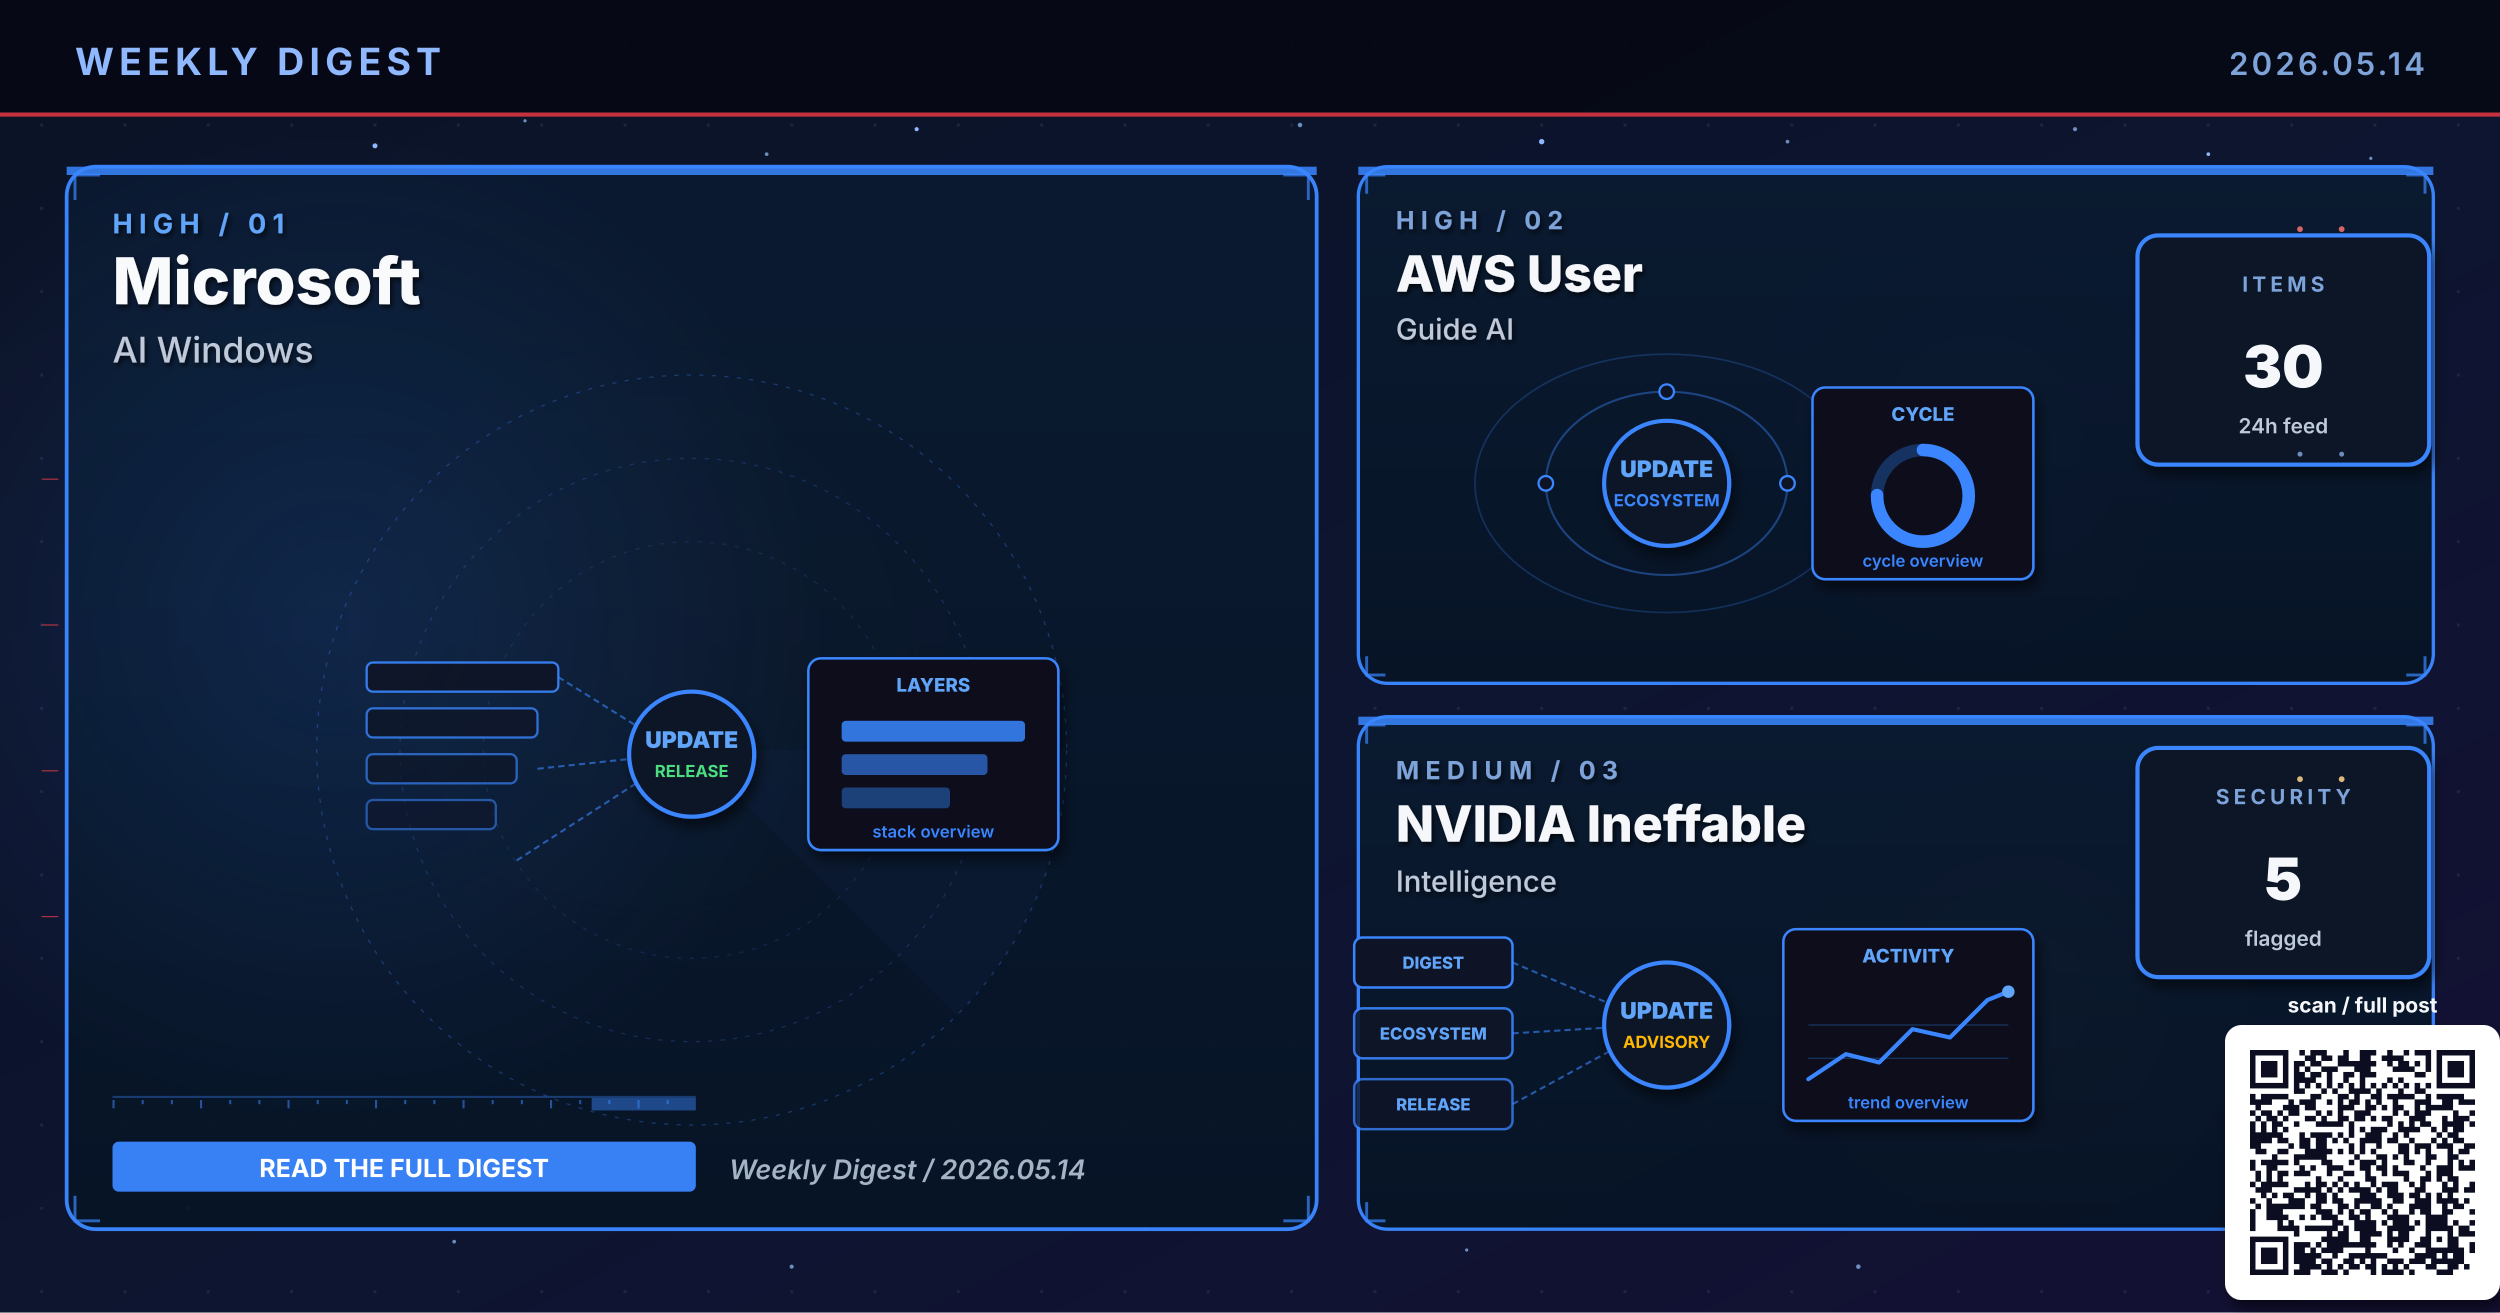
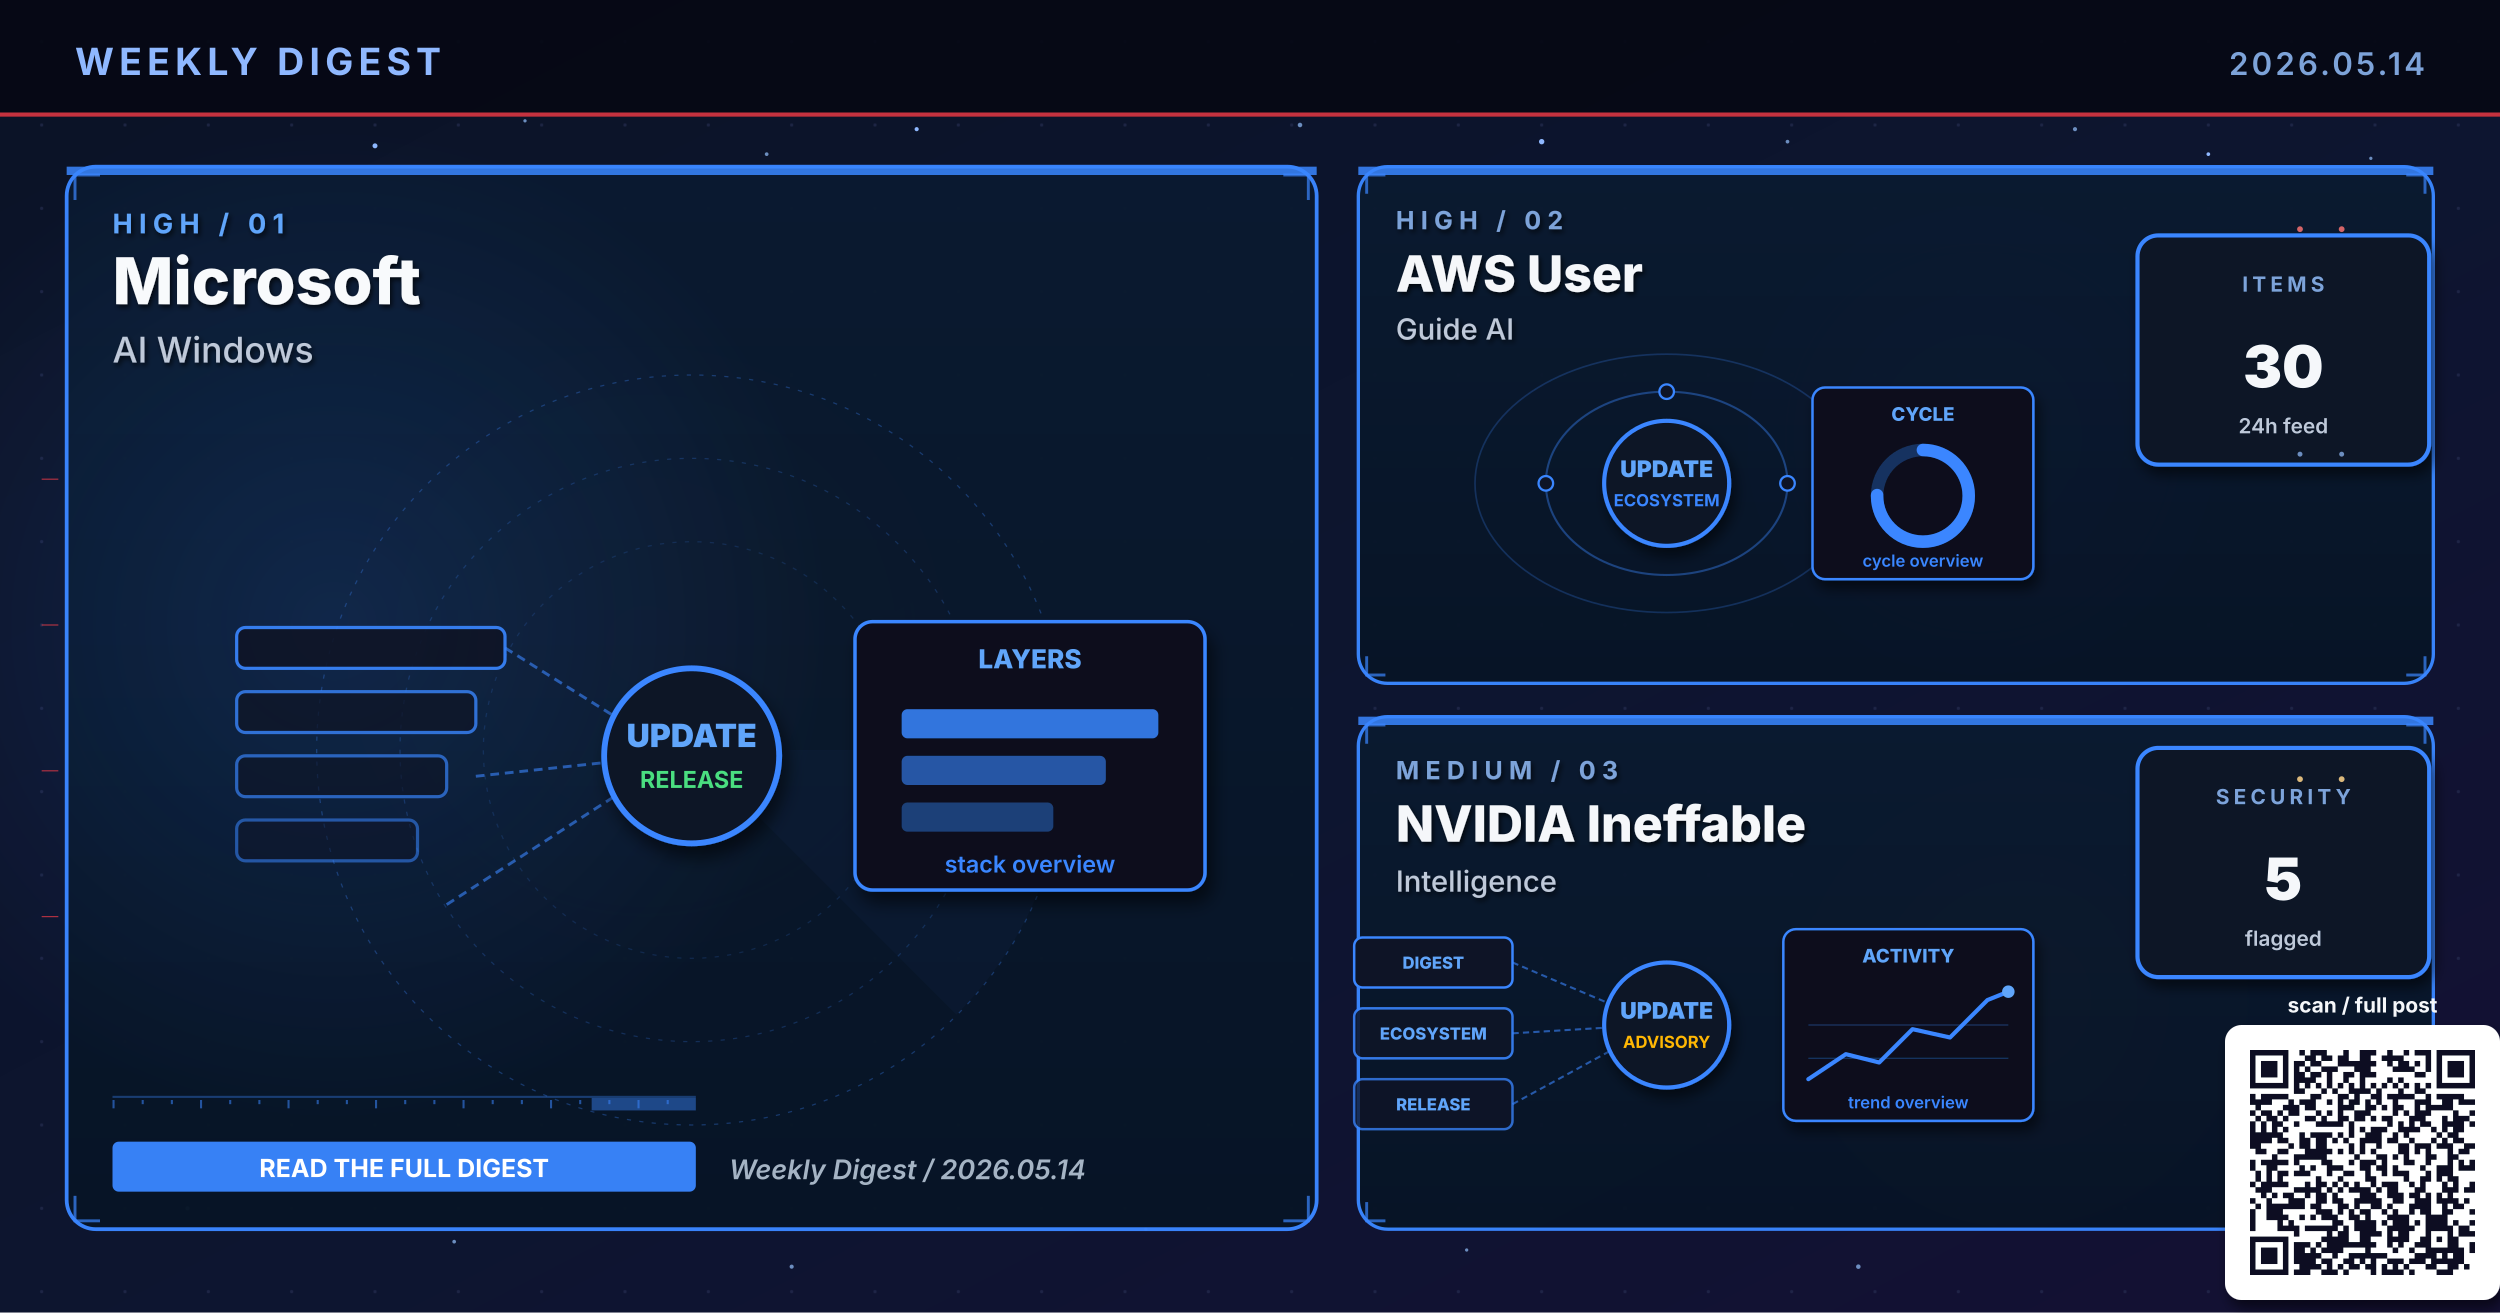
<svg xmlns="http://www.w3.org/2000/svg" viewBox="0 0 1200 630" width="1200" height="630" role="img" aria-label="Weekly digest cover 2026.05.14: Microsoft, AWS User, NVIDIA Ineffable">
  <defs>
    <linearGradient id="bgSpread" x1="0%" y1="0%" x2="100%" y2="100%">
      <stop offset="0%" stop-color="#0B1326" />
      <stop offset="55%" stop-color="#0D1530" />
      <stop offset="100%" stop-color="#141034" />
    </linearGradient>
    <linearGradient id="heroPanel" x1="0%" y1="0%" x2="0%" y2="100%">
      <stop offset="0%" stop-color="#1A0A08" />
      <stop offset="100%" stop-color="#110608" />
    </linearGradient>
    <linearGradient id="heroPanelBlue" x1="0%" y1="0%" x2="0%" y2="100%">
      <stop offset="0%" stop-color="#0A1A30" />
      <stop offset="100%" stop-color="#071426" />
    </linearGradient>
    <linearGradient id="heroPanelAmber" x1="0%" y1="0%" x2="0%" y2="100%">
      <stop offset="0%" stop-color="#1A1208" />
      <stop offset="100%" stop-color="#120E06" />
    </linearGradient>
    <linearGradient id="heroPanelGreen" x1="0%" y1="0%" x2="0%" y2="100%">
      <stop offset="0%" stop-color="#08160E" />
      <stop offset="100%" stop-color="#04100A" />
    </linearGradient>
    <linearGradient id="heroPanelPurple" x1="0%" y1="0%" x2="0%" y2="100%">
      <stop offset="0%" stop-color="#110629" />
      <stop offset="100%" stop-color="#0A0418" />
    </linearGradient>
    <radialGradient id="hotRed" cx="50%" cy="50%" r="50%">
      <stop offset="0%" stop-color="#E63946" stop-opacity="0.6" />
      <stop offset="100%" stop-color="#E63946" stop-opacity="0" />
    </radialGradient>
    <radialGradient id="hotBlue" cx="50%" cy="50%" r="50%">
      <stop offset="0%" stop-color="#3A86FF" stop-opacity="0.5" />
      <stop offset="100%" stop-color="#3A86FF" stop-opacity="0" />
    </radialGradient>
    <radialGradient id="hotAmber" cx="50%" cy="50%" r="50%">
      <stop offset="0%" stop-color="#FFB703" stop-opacity="0.45" />
      <stop offset="100%" stop-color="#FFB703" stop-opacity="0" />
    </radialGradient>
    <radialGradient id="hotGreen" cx="50%" cy="50%" r="50%">
      <stop offset="0%" stop-color="#4ADE80" stop-opacity="0.45" />
      <stop offset="100%" stop-color="#4ADE80" stop-opacity="0" />
    </radialGradient>
    <radialGradient id="hotPurple" cx="50%" cy="50%" r="50%">
      <stop offset="0%" stop-color="#A78BFA" stop-opacity="0.45" />
      <stop offset="100%" stop-color="#A78BFA" stop-opacity="0" />
    </radialGradient>
    <pattern id="envGrid" x="0" y="0" width="40" height="40" patternUnits="userSpaceOnUse">
      <circle cx="20" cy="20" r="0.8" fill="#2A3256" opacity="0.55" />
    </pattern>
    <filter id="softShadow" x="-10%" y="-10%" width="130%" height="130%">
      <feGaussianBlur in="SourceAlpha" stdDeviation="3" />
      <feOffset dx="2" dy="4" />
      <feComponentTransfer>
        <feFuncA type="linear" slope="0.55" />
      </feComponentTransfer>
      <feMerge>
        <feMergeNode />
        <feMergeNode in="SourceGraphic" />
      </feMerge>
    </filter>
    <filter id="textShadow" x="-10%" y="-10%" width="130%" height="130%">
      <feGaussianBlur in="SourceAlpha" stdDeviation="1.2" />
      <feOffset dx="1" dy="1.5" />
      <feComponentTransfer>
        <feFuncA type="linear" slope="0.7" />
      </feComponentTransfer>
      <feMerge>
        <feMergeNode />
        <feMergeNode in="SourceGraphic" />
      </feMerge>
    </filter>
  </defs>
  <rect width="1200" height="630" fill="url(#bgSpread)" />
  <rect width="1200" height="630" fill="url(#envGrid)" />
  <circle cx="310" cy="310" r="160" fill="url(#hotRed)">
    <animate attributeName="opacity" values="0.6;1;0.6" dur="5.8s" repeatCount="indefinite" />
  </circle>
  <circle cx="950" cy="210" r="120" fill="url(#hotBlue)">
    <animate attributeName="opacity" values="0.45;0.85;0.45" dur="6.4s" repeatCount="indefinite" />
  </circle>
  <circle cx="970" cy="480" r="110" fill="url(#hotAmber)">
    <animate attributeName="opacity" values="0.4;0.75;0.4" dur="7.1s" repeatCount="indefinite" />
  </circle>
  <g fill="#8FB8FF">
    <circle cx="180" cy="70" r="1.2">
      <animate attributeName="opacity" values="0.2;1;0.2" dur="3.4s" repeatCount="indefinite" />
    </circle>
    <circle cx="440" cy="62" r="1">
      <animate attributeName="opacity" values="0.2;0.9;0.2" dur="4.2s" repeatCount="indefinite" />
    </circle>
    <circle cx="740" cy="68" r="1.3">
      <animate attributeName="opacity" values="0.25;1;0.25" dur="3.9s" repeatCount="indefinite" />
    </circle>
    <circle cx="1060" cy="74" r="0.9">
      <animate attributeName="opacity" values="0.2;0.85;0.2" dur="5.1s" repeatCount="indefinite" />
    </circle>
    <circle cx="90" cy="580" r="1">
      <animate attributeName="opacity" values="0.15;0.8;0.15" dur="4.7s" repeatCount="indefinite" />
    </circle>
    <circle cx="550" cy="590" r="0.8">
      <animate attributeName="opacity" values="0.2;0.75;0.2" dur="3.6s" begin="0.5s" repeatCount="indefinite" />
    </circle>
  </g>
  <g fill="#7DA3D9" opacity="0.85">
    <circle cx="252" cy="58" r="0.8">
      <animate attributeName="opacity" values="0.15;0.7;0.15" dur="4.3s" repeatCount="indefinite" />
    </circle>
    <circle cx="368" cy="74" r="0.9">
      <animate attributeName="opacity" values="0.2;0.85;0.2" dur="3.8s" begin="0.4s" repeatCount="indefinite" />
    </circle>
    <circle cx="624" cy="60" r="1.1">
      <animate attributeName="opacity" values="0.25;0.95;0.25" dur="4.5s" repeatCount="indefinite" />
    </circle>
    <circle cx="858" cy="68" r="0.9">
      <animate attributeName="opacity" values="0.2;0.8;0.2" dur="3.6s" begin="0.6s" repeatCount="indefinite" />
    </circle>
    <circle cx="996" cy="62" r="1.0">
      <animate attributeName="opacity" values="0.2;0.9;0.2" dur="4.0s" begin="0.2s" repeatCount="indefinite" />
    </circle>
    <circle cx="1138" cy="76" r="0.8">
      <animate attributeName="opacity" values="0.15;0.7;0.15" dur="5.2s" begin="0.5s" repeatCount="indefinite" />
    </circle>
    <circle cx="218" cy="596" r="0.9">
      <animate attributeName="opacity" values="0.18;0.75;0.18" dur="4.6s" begin="0.3s" repeatCount="indefinite" />
    </circle>
    <circle cx="380" cy="608" r="1.0">
      <animate attributeName="opacity" values="0.2;0.85;0.2" dur="3.9s" begin="0.7s" repeatCount="indefinite" />
    </circle>
    <circle cx="704" cy="600" r="0.8">
      <animate attributeName="opacity" values="0.18;0.7;0.18" dur="4.2s" begin="0.4s" repeatCount="indefinite" />
    </circle>
    <circle cx="892" cy="608" r="1.1">
      <animate attributeName="opacity" values="0.22;0.9;0.22" dur="4.7s" begin="0.6s" repeatCount="indefinite" />
    </circle>
    <circle cx="1078" cy="600" r="0.9">
      <animate attributeName="opacity" values="0.2;0.85;0.2" dur="3.6s" begin="0.8s" repeatCount="indefinite" />
    </circle>
  </g>
  <rect x="0" y="0" width="1200" height="56" fill="#050813" opacity="0.92" />
  <text x="36" y="36" font-family="Inter, Helvetica, Arial, sans-serif" font-size="18" font-weight="700" fill="#8FB8FF" letter-spacing="2.5">WEEKLY DIGEST</text>
  <text x="1164" y="36" font-family="Inter, Helvetica, Arial, sans-serif" font-size="15" font-weight="600" fill="#7DA3D9" letter-spacing="1.5" text-anchor="end">2026.05.14</text>
  <rect x="0" y="54" width="1200" height="2" fill="#E63946" opacity="0.85">
    <animate attributeName="opacity" values="0.4;1;0.4" dur="4.8s" repeatCount="indefinite" />
  </rect>
  <rect x="32" y="80" width="600" height="510" rx="14" ry="14" fill="url(#heroPanelBlue)" stroke="#3A86FF" stroke-width="1.8" opacity="0.98" />
  <circle cx="160" cy="300" r="240" fill="url(#hotBlue)" opacity="0.28" />
  <rect x="32" y="80" width="600" height="4" fill="#3A86FF" opacity="0.85">
    <animate attributeName="opacity" values="0.5;1;0.5" dur="3.4s" repeatCount="indefinite" />
  </rect>
  <g filter="url(#textShadow)">
    <text x="54" y="112" font-family="Inter, Helvetica, Arial, sans-serif" font-size="13" font-weight="700" fill="#60A5FA" letter-spacing="3">HIGH  /  01</text>
    <text x="54" y="146" font-family="Inter, Helvetica, Arial, sans-serif" font-size="31" font-weight="800" fill="#F8FAFC">Microsoft</text>
    <text x="54" y="174" font-family="Inter, Helvetica, Arial, sans-serif" font-size="17" font-weight="500" fill="#BFC9D9">AI Windows</text>
  </g>
  <g transform="translate(332,360)" opacity="0.32">
    <circle r="180" fill="none" stroke="#3A86FF" stroke-width="0.6" stroke-dasharray="2 4" />
    <circle r="140" fill="none" stroke="#3A86FF" stroke-width="0.6" stroke-dasharray="2 4" opacity="0.7" />
    <circle r="100" fill="none" stroke="#3A86FF" stroke-width="0.6" stroke-dasharray="2 4" opacity="0.5" />
    <g>
      <path d="M0 0 L180 0 A180 180 0 0 1 127 127 Z" fill="#3A86FF" opacity="0.10" />
      <animateTransform attributeName="transform" type="rotate" from="0" to="360" dur="14s" repeatCount="indefinite" />
    </g>
  </g>
  <g stroke="#3A86FF" stroke-width="1.4" fill="none" opacity="0.7">
    <path d="M36 96 L36 84 L48 84" />
    <path d="M616 84 L628 84 L628 96" />
    <path d="M36 574 L36 586 L48 586" />
    <path d="M616 586 L628 586 L628 574" />
  </g>
  <g>
    <rect x="54" y="526" width="280" height="1" fill="#3A86FF" opacity="0.35" />
    <rect x="54" y="528" width="1" height="4" fill="#3A86FF" opacity="0.55" />
    <rect x="68" y="528" width="1" height="2" fill="#3A86FF" opacity="0.55" />
    <rect x="82" y="528" width="1" height="2" fill="#3A86FF" opacity="0.55" />
    <rect x="96" y="528" width="1" height="4" fill="#3A86FF" opacity="0.55" />
    <rect x="110" y="528" width="1" height="2" fill="#3A86FF" opacity="0.55" />
    <rect x="124" y="528" width="1" height="2" fill="#3A86FF" opacity="0.55" />
    <rect x="138" y="528" width="1" height="4" fill="#3A86FF" opacity="0.55" />
    <rect x="152" y="528" width="1" height="2" fill="#3A86FF" opacity="0.55" />
    <rect x="166" y="528" width="1" height="2" fill="#3A86FF" opacity="0.55" />
    <rect x="180" y="528" width="1" height="4" fill="#3A86FF" opacity="0.55" />
    <rect x="194" y="528" width="1" height="2" fill="#3A86FF" opacity="0.55" />
    <rect x="208" y="528" width="1" height="2" fill="#3A86FF" opacity="0.55" />
    <rect x="222" y="528" width="1" height="4" fill="#3A86FF" opacity="0.55" />
    <rect x="236" y="528" width="1" height="2" fill="#3A86FF" opacity="0.55" />
    <rect x="250" y="528" width="1" height="2" fill="#3A86FF" opacity="0.55" />
    <rect x="264" y="528" width="1" height="4" fill="#3A86FF" opacity="0.55" />
    <rect x="278" y="528" width="1" height="2" fill="#3A86FF" opacity="0.55" />
    <rect x="292" y="528" width="1" height="2" fill="#3A86FF" opacity="0.55" />
    <rect x="306" y="528" width="1" height="4" fill="#3A86FF" opacity="0.55" />
    <rect x="320" y="528" width="1" height="2" fill="#3A86FF" opacity="0.55" />
    <rect x="284" y="527" width="50" height="6" fill="#3A86FF" opacity="0.45">
      <animate attributeName="x" values="54;284;54" dur="6.4s" repeatCount="indefinite" />
      <animate attributeName="opacity" values="0.2;0.7;0.2" dur="6.4s" repeatCount="indefinite" />
    </rect>
  </g>
-   <g transform="translate(332,360)">
+   <g transform="translate(332,360) scale(1.4)">
    <rect x="-156" y="-42" width="92" height="14" rx="3" fill="#0E1426" stroke="#3A86FF" stroke-width="1.1" opacity="0.90" />
    <rect x="-156" y="-20" width="82" height="14" rx="3" fill="#0E1426" stroke="#3A86FF" stroke-width="1.1" opacity="0.78" />
    <rect x="-156" y="2" width="72" height="14" rx="3" fill="#0E1426" stroke="#3A86FF" stroke-width="1.1" opacity="0.66" />
    <rect x="-156" y="24" width="62" height="14" rx="3" fill="#0E1426" stroke="#3A86FF" stroke-width="1.1" opacity="0.54" />
    <g stroke="#3A86FF" stroke-width="1" stroke-dasharray="3 2" fill="none" opacity="0.6">
      <line x1="-64" y1="-35" x2="-8" y2="0" />
      <line x1="-74" y1="9" x2="-8" y2="2" />
      <line x1="-84" y1="53" x2="-8" y2="4" />
    </g>
    <g fill="#60A5FA">
      <circle r="2">
        <animateMotion path="M-74 9 L-8 2" dur="2.1s" repeatCount="indefinite" />
      </circle>
    </g>
    <circle cx="0" cy="2" r="30" fill="#0A1326" stroke="#3A86FF" stroke-width="2" filter="url(#softShadow)">
      <animate attributeName="r" values="28;33;28" dur="3.4s" repeatCount="indefinite" />
    </circle>
    <text x="0" y="-1" text-anchor="middle" font-family="Inter, monospace" font-size="11" font-weight="900" fill="#60A5FA">UPDATE</text>
    <text x="0" y="13" text-anchor="middle" font-family="Inter, monospace" font-size="8" font-weight="700" fill="#4ADE80">RELEASE</text>
    <g transform="translate(56,-44)" filter="url(#softShadow)">
      <rect x="0" y="0" width="120" height="92" rx="6" fill="#0A0F1E" stroke="#3A86FF" stroke-width="1.2" />
      <text x="60" y="16" text-anchor="middle" font-family="Inter, monospace" font-size="9" font-weight="800" fill="#60A5FA">LAYERS</text>
      <rect x="16" y="30" width="88" height="10" rx="2" fill="#3A86FF" opacity="0.85" />
      <rect x="16" y="46" width="70" height="10" rx="2" fill="#3A86FF" opacity="0.6" />
      <rect x="16" y="62" width="52" height="10" rx="2" fill="#3A86FF" opacity="0.4" />
      <text x="60" y="86" text-anchor="middle" font-family="Inter, monospace" font-size="8" font-weight="600" fill="#3A86FF">stack overview</text>
    </g>
  </g>
  <g transform="translate(54,548)">
    <rect x="0" y="0" width="280" height="24" rx="3" fill="#3A86FF" opacity="0.95" />
    <text x="140" y="17" text-anchor="middle" font-family="Inter, Helvetica, Arial, sans-serif" font-size="12" font-weight="700" fill="#FFFFFF">READ THE FULL DIGEST</text>
  </g>
  <text x="350" y="566" font-family="Inter, Helvetica, Arial, sans-serif" font-size="13" font-weight="600" fill="#A5B4C4" font-style="italic">Weekly Digest  /  2026.05.14</text>
  <rect x="652" y="80" width="516" height="248" rx="14" ry="14" fill="url(#heroPanelBlue)" stroke="#3A86FF" stroke-width="1.6" opacity="0.97" />
  <rect x="652" y="80" width="516" height="4" fill="#3A86FF" opacity="0.85">
    <animate attributeName="opacity" values="0.5;1;0.5" dur="4.2s" repeatCount="indefinite" />
  </rect>
  <g filter="url(#textShadow)">
    <text x="670" y="110" font-family="Inter, Helvetica, Arial, sans-serif" font-size="12" font-weight="700" fill="#7DA3D9" letter-spacing="3">HIGH  /  02</text>
    <text x="670" y="140" font-family="Inter, Helvetica, Arial, sans-serif" font-size="24" font-weight="800" fill="#F5F7FA">AWS User</text>
    <text x="670" y="163" font-family="Inter, Helvetica, Arial, sans-serif" font-size="14" font-weight="500" fill="#BFC9D9">Guide AI</text>
  </g>
  <g stroke="#3A86FF" stroke-width="1.4" fill="none" opacity="0.7">
    <path d="M656 93 L656 84 L665 84" />
    <path d="M1155 84 L1164 84 L1164 93" />
    <path d="M656 315 L656 324 L665 324" />
    <path d="M1155 324 L1164 324 L1164 315" />
  </g>
  <g transform="translate(800,230)">
    <g fill="none" stroke="#3A86FF" opacity="0.4">
      <ellipse cx="0" cy="2" rx="58" ry="44" stroke-width="1" />
      <ellipse cx="0" cy="2" rx="92" ry="62" stroke-width="0.8" opacity="0.6" />
    </g>
    <g fill="#60A5FA">
      <circle r="3">
        <animateMotion path="M58 2 A58 44 0 1 1 -58 2 A58 44 0 1 1 58 2" dur="6s" repeatCount="indefinite" />
      </circle>
      <circle r="2.5">
        <animateMotion path="M-92 2 A92 62 0 1 0 92 2 A92 62 0 1 0 -92 2" dur="8s" repeatCount="indefinite" />
      </circle>
    </g>
    <g fill="#0E1426" stroke="#3A86FF" stroke-width="1.1">
      <circle cx="-58" cy="2" r="3.5" />
      <circle cx="58" cy="2" r="3.5" />
      <circle cx="0" cy="-42" r="3.5" />
    </g>
    <circle cx="0" cy="2" r="30" fill="#0A1326" stroke="#3A86FF" stroke-width="2" filter="url(#softShadow)">
      <animate attributeName="r" values="28;33;28" dur="3.4s" repeatCount="indefinite" />
    </circle>
    <text x="0" y="-1" text-anchor="middle" font-family="Inter, monospace" font-size="11" font-weight="900" fill="#60A5FA">UPDATE</text>
    <text x="0" y="13" text-anchor="middle" font-family="Inter, monospace" font-size="8" font-weight="700" fill="#3A86FF">ECOSYSTEM</text>
    <g transform="translate(70,-44)" filter="url(#softShadow)">
      <rect x="0" y="0" width="106" height="92" rx="6" fill="#0A0F1E" stroke="#3A86FF" stroke-width="1.2" />
      <text x="53" y="16" text-anchor="middle" font-family="Inter, monospace" font-size="9" font-weight="800" fill="#60A5FA">CYCLE</text>
      <circle cx="53" cy="52" r="22" fill="none" stroke="#3A86FF" stroke-width="6" opacity="0.3" />
      <circle cx="53" cy="52" r="22" fill="none" stroke="#3A86FF" stroke-width="6" stroke-dasharray="104 138" stroke-linecap="round" transform="rotate(-90 53 52)" />
      <text x="53" y="86" text-anchor="middle" font-family="Inter, monospace" font-size="8" font-weight="600" fill="#3A86FF">cycle overview</text>
    </g>
  </g>
  <g transform="translate(1094,168)" filter="url(#softShadow)">
    <rect x="-68" y="-55" width="140" height="110" rx="10" fill="#071426" stroke="#3A86FF" stroke-width="2" />
    <text x="2" y="-28" text-anchor="middle" font-family="Inter, Helvetica, Arial, sans-serif" font-size="10" font-weight="700" letter-spacing="2" fill="#7DA3D9">ITEMS</text>
    <text x="2" y="18" text-anchor="middle" font-family="Inter, Helvetica, Arial, sans-serif" font-size="28" font-weight="900" fill="#F5F7FA">30</text>
    <text x="2" y="40" text-anchor="middle" font-family="Inter, Helvetica, Arial, sans-serif" font-size="10" font-weight="600" fill="#BFC9D9">24h feed</text>
  </g>
  <rect x="652" y="344" width="516" height="246" rx="14" ry="14" fill="url(#heroPanelBlue)" stroke="#3A86FF" stroke-width="1.6" opacity="0.97" />
  <rect x="652" y="344" width="516" height="4" fill="#3A86FF" opacity="0.85">
    <animate attributeName="opacity" values="0.5;1;0.5" dur="4.8s" repeatCount="indefinite" />
  </rect>
  <g filter="url(#textShadow)">
    <text x="670" y="374" font-family="Inter, Helvetica, Arial, sans-serif" font-size="12" font-weight="700" fill="#7DA3D9" letter-spacing="3">MEDIUM  /  03</text>
    <text x="670" y="404" font-family="Inter, Helvetica, Arial, sans-serif" font-size="24" font-weight="800" fill="#F5F7FA">NVIDIA Ineffable</text>
    <text x="670" y="428" font-family="Inter, Helvetica, Arial, sans-serif" font-size="14" font-weight="500" fill="#BFC9D9">Intelligence</text>
  </g>
  <g stroke="#3A86FF" stroke-width="1.4" fill="none" opacity="0.7">
    <path d="M656 357 L656 348 L665 348" />
    <path d="M1155 348 L1164 348 L1164 357" />
    <path d="M656 577 L656 586 L665 586" />
    <path d="M1155 586 L1164 586 L1164 577" />
  </g>
  <g transform="translate(800,490)">
    <g font-family="Inter, monospace" font-size="8" font-weight="800">
      <g transform="translate(-150,-40)">
        <rect x="0" y="0" width="76" height="24" rx="4" fill="#0E1426" stroke="#3A86FF" stroke-width="1.2" />
        <text x="38" y="15" text-anchor="middle" fill="#60A5FA">DIGEST</text>
      </g>
      <g transform="translate(-150,-6)">
        <rect x="0" y="0" width="76" height="24" rx="4" fill="#0E1426" stroke="#3A86FF" stroke-width="1.2" opacity="0.88" />
        <text x="38" y="15" text-anchor="middle" fill="#60A5FA">ECOSYSTEM</text>
      </g>
      <g transform="translate(-150,28)">
        <rect x="0" y="0" width="76" height="24" rx="4" fill="#0E1426" stroke="#3A86FF" stroke-width="1.2" opacity="0.76" />
        <text x="38" y="15" text-anchor="middle" fill="#60A5FA">RELEASE</text>
      </g>
    </g>
    <g stroke="#3A86FF" stroke-width="1" stroke-dasharray="3 2" fill="none" opacity="0.6">
      <line x1="-74" y1="-28" x2="-8" y2="0" />
      <line x1="-74" y1="6" x2="-8" y2="2" />
      <line x1="-74" y1="40" x2="-8" y2="4" />
    </g>
    <g fill="#60A5FA">
      <circle r="2">
        <animateMotion path="M-74 -28 L-8 0" dur="2.2s" repeatCount="indefinite" />
      </circle>
      <circle r="2">
        <animateMotion path="M-74 6 L-8 2" dur="2s" begin="0.4s" repeatCount="indefinite" />
      </circle>
      <circle r="2">
        <animateMotion path="M-74 40 L-8 4" dur="2.4s" begin="0.8s" repeatCount="indefinite" />
      </circle>
    </g>
    <circle cx="0" cy="2" r="30" fill="#0A1326" stroke="#3A86FF" stroke-width="2" filter="url(#softShadow)">
      <animate attributeName="r" values="28;33;28" dur="3.4s" repeatCount="indefinite" />
    </circle>
    <text x="0" y="-1" text-anchor="middle" font-family="Inter, monospace" font-size="11" font-weight="900" fill="#60A5FA">UPDATE</text>
    <text x="0" y="13" text-anchor="middle" font-family="Inter, monospace" font-size="8" font-weight="700" fill="#FFB703">ADVISORY</text>
    <g transform="translate(56,-44)" filter="url(#softShadow)">
      <rect x="0" y="0" width="120" height="92" rx="6" fill="#0A0F1E" stroke="#3A86FF" stroke-width="1.2" />
      <text x="60" y="16" text-anchor="middle" font-family="Inter, monospace" font-size="9" font-weight="800" fill="#60A5FA">ACTIVITY</text>
      <polyline points="12,72 30,60 46,64 62,48 80,52 98,34 108,30" fill="none" stroke="#3A86FF" stroke-width="2" stroke-linecap="round" stroke-linejoin="round" />
      <circle cx="108" cy="30" r="3" fill="#60A5FA">
        <animate attributeName="opacity" values="0.5;1;0.5" dur="2s" repeatCount="indefinite" />
      </circle>
      <g stroke="#3A86FF" stroke-width="0.6" opacity="0.3">
        <line x1="12" y1="46" x2="108" y2="46" />
        <line x1="12" y1="62" x2="108" y2="62" />
      </g>
      <text x="60" y="86" text-anchor="middle" font-family="Inter, monospace" font-size="8" font-weight="600" fill="#3A86FF">trend overview</text>
    </g>
  </g>
  <g transform="translate(1094,414)" filter="url(#softShadow)">
    <rect x="-68" y="-55" width="140" height="110" rx="10" fill="#071426" stroke="#3A86FF" stroke-width="2" />
    <text x="2" y="-28" text-anchor="middle" font-family="Inter, Helvetica, Arial, sans-serif" font-size="10" font-weight="700" letter-spacing="2" fill="#7DA3D9">SECURITY</text>
    <text x="2" y="18" text-anchor="middle" font-family="Inter, Helvetica, Arial, sans-serif" font-size="28" font-weight="900" fill="#F5F7FA">5</text>
    <text x="2" y="40" text-anchor="middle" font-family="Inter, Helvetica, Arial, sans-serif" font-size="10" font-weight="600" fill="#BFC9D9">flagged</text>
  </g>
  <g opacity="0.85">
    <g fill="#F87171">
      <circle cx="1104" cy="110" r="1.4">
        <animate attributeName="opacity" values="0.2;1;0.2" dur="1.8s" repeatCount="indefinite" />
      </circle>
      <circle cx="1124" cy="110" r="1.4">
        <animate attributeName="opacity" values="0.2;1;0.2" dur="1.4s" begin="0.3s" repeatCount="indefinite" />
      </circle>
    </g>
    <g fill="#7DA3D9">
      <circle cx="1104" cy="218" r="1.2">
        <animate attributeName="opacity" values="0.2;1;0.2" dur="2s" repeatCount="indefinite" />
      </circle>
      <circle cx="1124" cy="218" r="1.2">
        <animate attributeName="opacity" values="0.2;1;0.2" dur="1.6s" begin="0.4s" repeatCount="indefinite" />
      </circle>
    </g>
    <g fill="#FFD58A">
      <circle cx="1104" cy="374" r="1.4">
        <animate attributeName="opacity" values="0.2;1;0.2" dur="1.8s" repeatCount="indefinite" />
      </circle>
      <circle cx="1124" cy="374" r="1.4">
        <animate attributeName="opacity" values="0.2;1;0.2" dur="1.6s" begin="0.3s" repeatCount="indefinite" />
      </circle>
    </g>
    <g stroke="#E63946" stroke-width="0.5" fill="none">
      <path d="M20 230 L28 230">
        <animate attributeName="stroke-opacity" values="0;0.7;0" dur="2s" repeatCount="indefinite" />
      </path>
      <path d="M20 300 L28 300">
        <animate attributeName="stroke-opacity" values="0;0.7;0" dur="2.3s" begin="0.3s" repeatCount="indefinite" />
      </path>
      <path d="M20 370 L28 370">
        <animate attributeName="stroke-opacity" values="0;0.7;0" dur="1.9s" begin="0.6s" repeatCount="indefinite" />
      </path>
      <path d="M20 440 L28 440">
        <animate attributeName="stroke-opacity" values="0;0.7;0" dur="2.1s" begin="0.9s" repeatCount="indefinite" />
      </path>
    </g>
  </g>
  <g transform="translate(1080,504)" filter="url(#softShadow)">
    <rect x="-12" y="-12" width="132" height="132" rx="8" fill="#FFFFFF" />
    <path fill="#0A1020" d="M0.0 0.0h18.439v2.634h-18.439z M23.707 0.0h2.634v2.634h-2.634z M28.976 0.0h7.902v2.634h-7.902z M44.78 0.0h2.634v2.634h-2.634z M52.683 0.0h7.902v2.634h-7.902z M65.854 0.0h2.634v2.634h-2.634z M73.756 0.0h2.634v2.634h-2.634z M79.024 0.0h7.902v2.634h-7.902z M89.561 0.0h18.439v2.634h-18.439z M0.0 2.634h2.634v2.634h-2.634z M15.805 2.634h2.634v2.634h-2.634z M26.341 2.634h5.268v2.634h-5.268z M34.244 2.634h5.268v2.634h-5.268z M42.146 2.634h5.268v2.634h-5.268z M52.683 2.634h5.268v2.634h-5.268z M63.22 2.634h10.537v2.634h-10.537z M84.293 2.634h2.634v2.634h-2.634z M89.561 2.634h2.634v2.634h-2.634z M105.366 2.634h2.634v2.634h-2.634z M0.0 5.268h2.634v2.634h-2.634z M5.268 5.268h7.902v2.634h-7.902z M15.805 5.268h2.634v2.634h-2.634z M21.073 5.268h5.268v2.634h-5.268z M28.976 5.268h5.268v2.634h-5.268z M42.146 5.268h18.439v2.634h-18.439z M65.854 5.268h2.634v2.634h-2.634z M71.122 5.268h5.268v2.634h-5.268z M79.024 5.268h2.634v2.634h-2.634z M84.293 5.268h2.634v2.634h-2.634z M89.561 5.268h2.634v2.634h-2.634z M94.829 5.268h7.902v2.634h-7.902z M105.366 5.268h2.634v2.634h-2.634z M0.0 7.902h2.634v2.634h-2.634z M5.268 7.902h7.902v2.634h-7.902z M15.805 7.902h2.634v2.634h-2.634z M21.073 7.902h2.634v2.634h-2.634z M26.341 7.902h2.634v2.634h-2.634z M34.244 7.902h7.902v2.634h-7.902z M50.049 7.902h7.902v2.634h-7.902z M68.488 7.902h10.537v2.634h-10.537z M84.293 7.902h2.634v2.634h-2.634z M89.561 7.902h2.634v2.634h-2.634z M94.829 7.902h7.902v2.634h-7.902z M105.366 7.902h2.634v2.634h-2.634z M0.0 10.537h2.634v2.634h-2.634z M5.268 10.537h7.902v2.634h-7.902z M15.805 10.537h2.634v2.634h-2.634z M21.073 10.537h5.268v2.634h-5.268z M28.976 10.537h5.268v2.634h-5.268z M36.878 10.537h2.634v2.634h-2.634z M44.78 10.537h5.268v2.634h-5.268z M52.683 10.537h7.902v2.634h-7.902z M79.024 10.537h5.268v2.634h-5.268z M89.561 10.537h2.634v2.634h-2.634z M94.829 10.537h7.902v2.634h-7.902z M105.366 10.537h2.634v2.634h-2.634z M0.0 13.171h2.634v2.634h-2.634z M15.805 13.171h2.634v2.634h-2.634z M21.073 13.171h10.537v2.634h-10.537z M36.878 13.171h2.634v2.634h-2.634z M44.78 13.171h2.634v2.634h-2.634z M52.683 13.171h2.634v2.634h-2.634z M65.854 13.171h2.634v2.634h-2.634z M71.122 13.171h2.634v2.634h-2.634z M89.561 13.171h2.634v2.634h-2.634z M105.366 13.171h2.634v2.634h-2.634z M0.0 15.805h18.439v2.634h-18.439z M21.073 15.805h2.634v2.634h-2.634z M26.341 15.805h2.634v2.634h-2.634z M31.61 15.805h2.634v2.634h-2.634z M36.878 15.805h2.634v2.634h-2.634z M42.146 15.805h2.634v2.634h-2.634z M47.415 15.805h2.634v2.634h-2.634z M52.683 15.805h2.634v2.634h-2.634z M57.951 15.805h2.634v2.634h-2.634z M63.22 15.805h2.634v2.634h-2.634z M68.488 15.805h2.634v2.634h-2.634z M73.756 15.805h2.634v2.634h-2.634z M79.024 15.805h2.634v2.634h-2.634z M84.293 15.805h2.634v2.634h-2.634z M89.561 15.805h18.439v2.634h-18.439z M21.073 18.439h5.268v2.634h-5.268z M34.244 18.439h2.634v2.634h-2.634z M39.512 18.439h2.634v2.634h-2.634z M47.415 18.439h10.537v2.634h-10.537z M60.585 18.439h2.634v2.634h-2.634z M71.122 18.439h2.634v2.634h-2.634z M79.024 18.439h5.268v2.634h-5.268z M0.0 21.073h2.634v2.634h-2.634z M5.268 21.073h13.171v2.634h-13.171z M28.976 21.073h5.268v2.634h-5.268z M42.146 21.073h5.268v2.634h-5.268z M50.049 21.073h2.634v2.634h-2.634z M57.951 21.073h5.268v2.634h-5.268z M65.854 21.073h13.171v2.634h-13.171z M84.293 21.073h2.634v2.634h-2.634z M89.561 21.073h13.171v2.634h-13.171z M0.0 23.707h10.537v2.634h-10.537z M18.439 23.707h2.634v2.634h-2.634z M23.707 23.707h7.902v2.634h-7.902z M36.878 23.707h2.634v2.634h-2.634z M42.146 23.707h2.634v2.634h-2.634z M47.415 23.707h5.268v2.634h-5.268z M55.317 23.707h2.634v2.634h-2.634z M60.585 23.707h2.634v2.634h-2.634z M68.488 23.707h2.634v2.634h-2.634z M79.024 23.707h7.902v2.634h-7.902z M92.195 23.707h5.268v2.634h-5.268z M100.098 23.707h7.902v2.634h-7.902z M2.634 26.341h2.634v2.634h-2.634z M15.805 26.341h7.902v2.634h-7.902z M26.341 26.341h5.268v2.634h-5.268z M42.146 26.341h7.902v2.634h-7.902z M55.317 26.341h5.268v2.634h-5.268z M63.22 26.341h2.634v2.634h-2.634z M68.488 26.341h5.268v2.634h-5.268z M79.024 26.341h2.634v2.634h-2.634z M84.293 26.341h13.171v2.634h-13.171z M0.0 28.976h2.634v2.634h-2.634z M5.268 28.976h5.268v2.634h-5.268z M13.171 28.976h2.634v2.634h-2.634z M18.439 28.976h5.268v2.634h-5.268z M31.61 28.976h2.634v2.634h-2.634z M36.878 28.976h2.634v2.634h-2.634z M42.146 28.976h2.634v2.634h-2.634z M50.049 28.976h7.902v2.634h-7.902z M68.488 28.976h2.634v2.634h-2.634z M73.756 28.976h2.634v2.634h-2.634z M79.024 28.976h7.902v2.634h-7.902z M97.463 28.976h2.634v2.634h-2.634z M105.366 28.976h2.634v2.634h-2.634z M2.634 31.61h2.634v2.634h-2.634z M7.902 31.61h5.268v2.634h-5.268z M15.805 31.61h2.634v2.634h-2.634z M26.341 31.61h5.268v2.634h-5.268z M34.244 31.61h2.634v2.634h-2.634z M42.146 31.61h5.268v2.634h-5.268z M50.049 31.61h5.268v2.634h-5.268z M57.951 31.61h2.634v2.634h-2.634z M63.22 31.61h5.268v2.634h-5.268z M76.39 31.61h7.902v2.634h-7.902z M92.195 31.61h2.634v2.634h-2.634z M97.463 31.61h7.902v2.634h-7.902z M0.0 34.244h2.634v2.634h-2.634z M5.268 34.244h2.634v2.634h-2.634z M10.537 34.244h5.268v2.634h-5.268z M21.073 34.244h2.634v2.634h-2.634z M31.61 34.244h13.171v2.634h-13.171z M47.415 34.244h2.634v2.634h-2.634z M65.854 34.244h2.634v2.634h-2.634z M71.122 34.244h2.634v2.634h-2.634z M76.39 34.244h2.634v2.634h-2.634z M81.659 34.244h5.268v2.634h-5.268z M92.195 34.244h10.537v2.634h-10.537z M105.366 34.244h2.634v2.634h-2.634z M0.0 36.878h2.634v2.634h-2.634z M5.268 36.878h2.634v2.634h-2.634z M10.537 36.878h2.634v2.634h-2.634z M15.805 36.878h2.634v2.634h-2.634z M47.415 36.878h2.634v2.634h-2.634z M52.683 36.878h2.634v2.634h-2.634z M57.951 36.878h7.902v2.634h-7.902z M71.122 36.878h10.537v2.634h-10.537z M86.927 36.878h2.634v2.634h-2.634z M92.195 36.878h2.634v2.634h-2.634z M97.463 36.878h5.268v2.634h-5.268z M0.0 39.512h15.805v2.634h-15.805z M23.707 39.512h2.634v2.634h-2.634z M28.976 39.512h10.537v2.634h-10.537z M42.146 39.512h2.634v2.634h-2.634z M47.415 39.512h2.634v2.634h-2.634z M55.317 39.512h7.902v2.634h-7.902z M68.488 39.512h2.634v2.634h-2.634z M73.756 39.512h2.634v2.634h-2.634z M89.561 39.512h2.634v2.634h-2.634z M94.829 39.512h5.268v2.634h-5.268z M0.0 42.146h10.537v2.634h-10.537z M13.171 42.146h5.268v2.634h-5.268z M23.707 42.146h5.268v2.634h-5.268z M31.61 42.146h5.268v2.634h-5.268z M39.512 42.146h2.634v2.634h-2.634z M44.78 42.146h2.634v2.634h-2.634z M52.683 42.146h10.537v2.634h-10.537z M65.854 42.146h5.268v2.634h-5.268z M76.39 42.146h2.634v2.634h-2.634z M86.927 42.146h2.634v2.634h-2.634z M92.195 42.146h2.634v2.634h-2.634z M97.463 42.146h5.268v2.634h-5.268z M0.0 44.78h5.268v2.634h-5.268z M18.439 44.78h2.634v2.634h-2.634z M23.707 44.78h5.268v2.634h-5.268z M31.61 44.78h5.268v2.634h-5.268z M47.415 44.78h2.634v2.634h-2.634z M52.683 44.78h2.634v2.634h-2.634z M60.585 44.78h2.634v2.634h-2.634z M71.122 44.78h5.268v2.634h-5.268z M79.024 44.78h7.902v2.634h-7.902z M89.561 44.78h7.902v2.634h-7.902z M102.732 44.78h5.268v2.634h-5.268z M2.634 47.415h5.268v2.634h-5.268z M13.171 47.415h5.268v2.634h-5.268z M26.341 47.415h13.171v2.634h-13.171z M42.146 47.415h2.634v2.634h-2.634z M47.415 47.415h2.634v2.634h-2.634z M52.683 47.415h2.634v2.634h-2.634z M57.951 47.415h2.634v2.634h-2.634z M71.122 47.415h5.268v2.634h-5.268z M79.024 47.415h2.634v2.634h-2.634z M84.293 47.415h2.634v2.634h-2.634z M94.829 47.415h2.634v2.634h-2.634z M100.098 47.415h5.268v2.634h-5.268z M10.537 50.049h2.634v2.634h-2.634z M21.073 50.049h15.805v2.634h-15.805z M50.049 50.049h2.634v2.634h-2.634z M60.585 50.049h5.268v2.634h-5.268z M68.488 50.049h2.634v2.634h-2.634z M73.756 50.049h2.634v2.634h-2.634z M84.293 50.049h5.268v2.634h-5.268z M94.829 50.049h5.268v2.634h-5.268z M0.0 52.683h2.634v2.634h-2.634z M5.268 52.683h13.171v2.634h-13.171z M21.073 52.683h2.634v2.634h-2.634z M34.244 52.683h5.268v2.634h-5.268z M47.415 52.683h2.634v2.634h-2.634z M52.683 52.683h7.902v2.634h-7.902z M63.22 52.683h2.634v2.634h-2.634z M73.756 52.683h5.268v2.634h-5.268z M84.293 52.683h2.634v2.634h-2.634z M94.829 52.683h2.634v2.634h-2.634z M100.098 52.683h2.634v2.634h-2.634z M105.366 52.683h2.634v2.634h-2.634z M0.0 55.317h2.634v2.634h-2.634z M7.902 55.317h5.268v2.634h-5.268z M23.707 55.317h2.634v2.634h-2.634z M28.976 55.317h2.634v2.634h-2.634z M36.878 55.317h7.902v2.634h-7.902z M52.683 55.317h5.268v2.634h-5.268z M60.585 55.317h5.268v2.634h-5.268z M68.488 55.317h2.634v2.634h-2.634z M81.659 55.317h2.634v2.634h-2.634z M89.561 55.317h7.902v2.634h-7.902z M100.098 55.317h7.902v2.634h-7.902z M2.634 57.951h2.634v2.634h-2.634z M7.902 57.951h2.634v2.634h-2.634z M13.171 57.951h5.268v2.634h-5.268z M21.073 57.951h7.902v2.634h-7.902z M36.878 57.951h2.634v2.634h-2.634z M44.78 57.951h5.268v2.634h-5.268z M55.317 57.951h2.634v2.634h-2.634z M63.22 57.951h2.634v2.634h-2.634z M68.488 57.951h7.902v2.634h-7.902z M84.293 57.951h2.634v2.634h-2.634z M89.561 57.951h7.902v2.634h-7.902z M2.634 60.585h2.634v2.634h-2.634z M7.902 60.585h2.634v2.634h-2.634z M13.171 60.585h2.634v2.634h-2.634z M31.61 60.585h2.634v2.634h-2.634z M42.146 60.585h2.634v2.634h-2.634z M55.317 60.585h5.268v2.634h-5.268z M73.756 60.585h2.634v2.634h-2.634z M81.659 60.585h5.268v2.634h-5.268z M89.561 60.585h2.634v2.634h-2.634z M94.829 60.585h5.268v2.634h-5.268z M0.0 63.22h2.634v2.634h-2.634z M5.268 63.22h13.171v2.634h-13.171z M26.341 63.22h2.634v2.634h-2.634z M31.61 63.22h5.268v2.634h-5.268z M39.512 63.22h2.634v2.634h-2.634z M44.78 63.22h2.634v2.634h-2.634z M50.049 63.22h2.634v2.634h-2.634z M57.951 63.22h2.634v2.634h-2.634z M63.22 63.22h7.902v2.634h-7.902z M76.39 63.22h2.634v2.634h-2.634z M81.659 63.22h2.634v2.634h-2.634z M92.195 63.22h2.634v2.634h-2.634z M97.463 63.22h2.634v2.634h-2.634z M105.366 63.22h2.634v2.634h-2.634z M2.634 65.854h7.902v2.634h-7.902z M21.073 65.854h13.171v2.634h-13.171z M36.878 65.854h2.634v2.634h-2.634z M42.146 65.854h2.634v2.634h-2.634z M47.415 65.854h10.537v2.634h-10.537z M60.585 65.854h2.634v2.634h-2.634z M65.854 65.854h5.268v2.634h-5.268z M79.024 65.854h5.268v2.634h-5.268z M92.195 65.854h7.902v2.634h-7.902z M102.732 65.854h5.268v2.634h-5.268z M5.268 68.488h2.634v2.634h-2.634z M10.537 68.488h2.634v2.634h-2.634z M15.805 68.488h5.268v2.634h-5.268z M26.341 68.488h2.634v2.634h-2.634z M31.61 68.488h5.268v2.634h-5.268z M39.512 68.488h2.634v2.634h-2.634z M52.683 68.488h7.902v2.634h-7.902z M65.854 68.488h7.902v2.634h-7.902z M76.39 68.488h5.268v2.634h-5.268z M84.293 68.488h2.634v2.634h-2.634z M89.561 68.488h2.634v2.634h-2.634z M94.829 68.488h2.634v2.634h-2.634z M0.0 71.122h2.634v2.634h-2.634z M7.902 71.122h2.634v2.634h-2.634z M18.439 71.122h7.902v2.634h-7.902z M31.61 71.122h5.268v2.634h-5.268z M39.512 71.122h5.268v2.634h-5.268z M50.049 71.122h13.171v2.634h-13.171z M68.488 71.122h5.268v2.634h-5.268z M79.024 71.122h7.902v2.634h-7.902z M89.561 71.122h10.537v2.634h-10.537z M102.732 71.122h2.634v2.634h-2.634z M2.634 73.756h2.634v2.634h-2.634z M7.902 73.756h18.439v2.634h-18.439z M28.976 73.756h5.268v2.634h-5.268z M42.146 73.756h5.268v2.634h-5.268z M50.049 73.756h2.634v2.634h-2.634z M57.951 73.756h5.268v2.634h-5.268z M65.854 73.756h2.634v2.634h-2.634z M76.39 73.756h10.537v2.634h-10.537z M92.195 73.756h2.634v2.634h-2.634z M97.463 73.756h5.268v2.634h-5.268z M0.0 76.39h2.634v2.634h-2.634z M7.902 76.39h7.902v2.634h-7.902z M31.61 76.39h7.902v2.634h-7.902z M42.146 76.39h2.634v2.634h-2.634z M47.415 76.39h2.634v2.634h-2.634z M52.683 76.39h5.268v2.634h-5.268z M63.22 76.39h2.634v2.634h-2.634z M68.488 76.39h2.634v2.634h-2.634z M76.39 76.39h2.634v2.634h-2.634z M81.659 76.39h5.268v2.634h-5.268z M92.195 76.39h5.268v2.634h-5.268z M105.366 76.39h2.634v2.634h-2.634z M0.0 79.024h2.634v2.634h-2.634z M7.902 79.024h10.537v2.634h-10.537z M23.707 79.024h2.634v2.634h-2.634z M28.976 79.024h2.634v2.634h-2.634z M34.244 79.024h7.902v2.634h-7.902z M47.415 79.024h5.268v2.634h-5.268z M55.317 79.024h2.634v2.634h-2.634z M65.854 79.024h10.537v2.634h-10.537z M84.293 79.024h10.537v2.634h-10.537z M0.0 81.659h2.634v2.634h-2.634z M13.171 81.659h2.634v2.634h-2.634z M18.439 81.659h2.634v2.634h-2.634z M39.512 81.659h5.268v2.634h-5.268z M50.049 81.659h10.537v2.634h-10.537z M63.22 81.659h2.634v2.634h-2.634z M68.488 81.659h7.902v2.634h-7.902z M79.024 81.659h2.634v2.634h-2.634z M84.293 81.659h10.537v2.634h-10.537z M97.463 81.659h2.634v2.634h-2.634z M105.366 81.659h2.634v2.634h-2.634z M0.0 84.293h2.634v2.634h-2.634z M13.171 84.293h10.537v2.634h-10.537z M26.341 84.293h15.805v2.634h-15.805z M44.78 84.293h2.634v2.634h-2.634z M50.049 84.293h10.537v2.634h-10.537z M65.854 84.293h13.171v2.634h-13.171z M84.293 84.293h13.171v2.634h-13.171z M100.098 84.293h5.268v2.634h-5.268z M21.073 86.927h2.634v2.634h-2.634z M36.878 86.927h2.634v2.634h-2.634z M42.146 86.927h5.268v2.634h-5.268z M52.683 86.927h10.537v2.634h-10.537z M65.854 86.927h2.634v2.634h-2.634z M71.122 86.927h5.268v2.634h-5.268z M84.293 86.927h2.634v2.634h-2.634z M94.829 86.927h2.634v2.634h-2.634z M100.098 86.927h7.902v2.634h-7.902z M0.0 89.561h18.439v2.634h-18.439z M34.244 89.561h13.171v2.634h-13.171z M52.683 89.561h5.268v2.634h-5.268z M65.854 89.561h10.537v2.634h-10.537z M81.659 89.561h5.268v2.634h-5.268z M89.561 89.561h2.634v2.634h-2.634z M94.829 89.561h5.268v2.634h-5.268z M0.0 92.195h2.634v2.634h-2.634z M15.805 92.195h2.634v2.634h-2.634z M21.073 92.195h7.902v2.634h-7.902z M31.61 92.195h2.634v2.634h-2.634z M36.878 92.195h23.707v2.634h-23.707z M65.854 92.195h2.634v2.634h-2.634z M71.122 92.195h2.634v2.634h-2.634z M79.024 92.195h7.902v2.634h-7.902z M94.829 92.195h5.268v2.634h-5.268z M105.366 92.195h2.634v2.634h-2.634z M0.0 94.829h2.634v2.634h-2.634z M5.268 94.829h7.902v2.634h-7.902z M15.805 94.829h2.634v2.634h-2.634z M21.073 94.829h5.268v2.634h-5.268z M28.976 94.829h2.634v2.634h-2.634z M34.244 94.829h10.537v2.634h-10.537z M55.317 94.829h2.634v2.634h-2.634z M68.488 94.829h2.634v2.634h-2.634z M76.39 94.829h2.634v2.634h-2.634z M84.293 94.829h18.439v2.634h-18.439z M105.366 94.829h2.634v2.634h-2.634z M0.0 97.463h2.634v2.634h-2.634z M5.268 97.463h7.902v2.634h-7.902z M15.805 97.463h2.634v2.634h-2.634z M21.073 97.463h13.171v2.634h-13.171z M39.512 97.463h2.634v2.634h-2.634z M47.415 97.463h18.439v2.634h-18.439z M79.024 97.463h10.537v2.634h-10.537z M92.195 97.463h2.634v2.634h-2.634z M97.463 97.463h5.268v2.634h-5.268z M0.0 100.098h2.634v2.634h-2.634z M5.268 100.098h7.902v2.634h-7.902z M15.805 100.098h2.634v2.634h-2.634z M21.073 100.098h10.537v2.634h-10.537z M34.244 100.098h5.268v2.634h-5.268z M44.78 100.098h5.268v2.634h-5.268z M52.683 100.098h2.634v2.634h-2.634z M57.951 100.098h2.634v2.634h-2.634z M65.854 100.098h7.902v2.634h-7.902z M76.39 100.098h7.902v2.634h-7.902z M86.927 100.098h15.805v2.634h-15.805z M0.0 102.732h2.634v2.634h-2.634z M15.805 102.732h2.634v2.634h-2.634z M23.707 102.732h10.537v2.634h-10.537z M36.878 102.732h2.634v2.634h-2.634z M42.146 102.732h2.634v2.634h-2.634z M47.415 102.732h5.268v2.634h-5.268z M55.317 102.732h5.268v2.634h-5.268z M63.22 102.732h2.634v2.634h-2.634z M68.488 102.732h2.634v2.634h-2.634z M73.756 102.732h2.634v2.634h-2.634z M84.293 102.732h5.268v2.634h-5.268z M94.829 102.732h5.268v2.634h-5.268z M102.732 102.732h2.634v2.634h-2.634z M0.0 105.366h18.439v2.634h-18.439z M21.073 105.366h7.902v2.634h-7.902z M34.244 105.366h7.902v2.634h-7.902z M44.78 105.366h2.634v2.634h-2.634z M57.951 105.366h2.634v2.634h-2.634z M63.22 105.366h10.537v2.634h-10.537z M76.39 105.366h2.634v2.634h-2.634z M89.561 105.366h7.902v2.634h-7.902z" />
  </g>
  <text x="1134" y="486" font-family="Inter, Helvetica, Arial, sans-serif" font-size="10" font-weight="700" fill="#F5F7FA" text-anchor="middle">scan / full post</text>
</svg>
